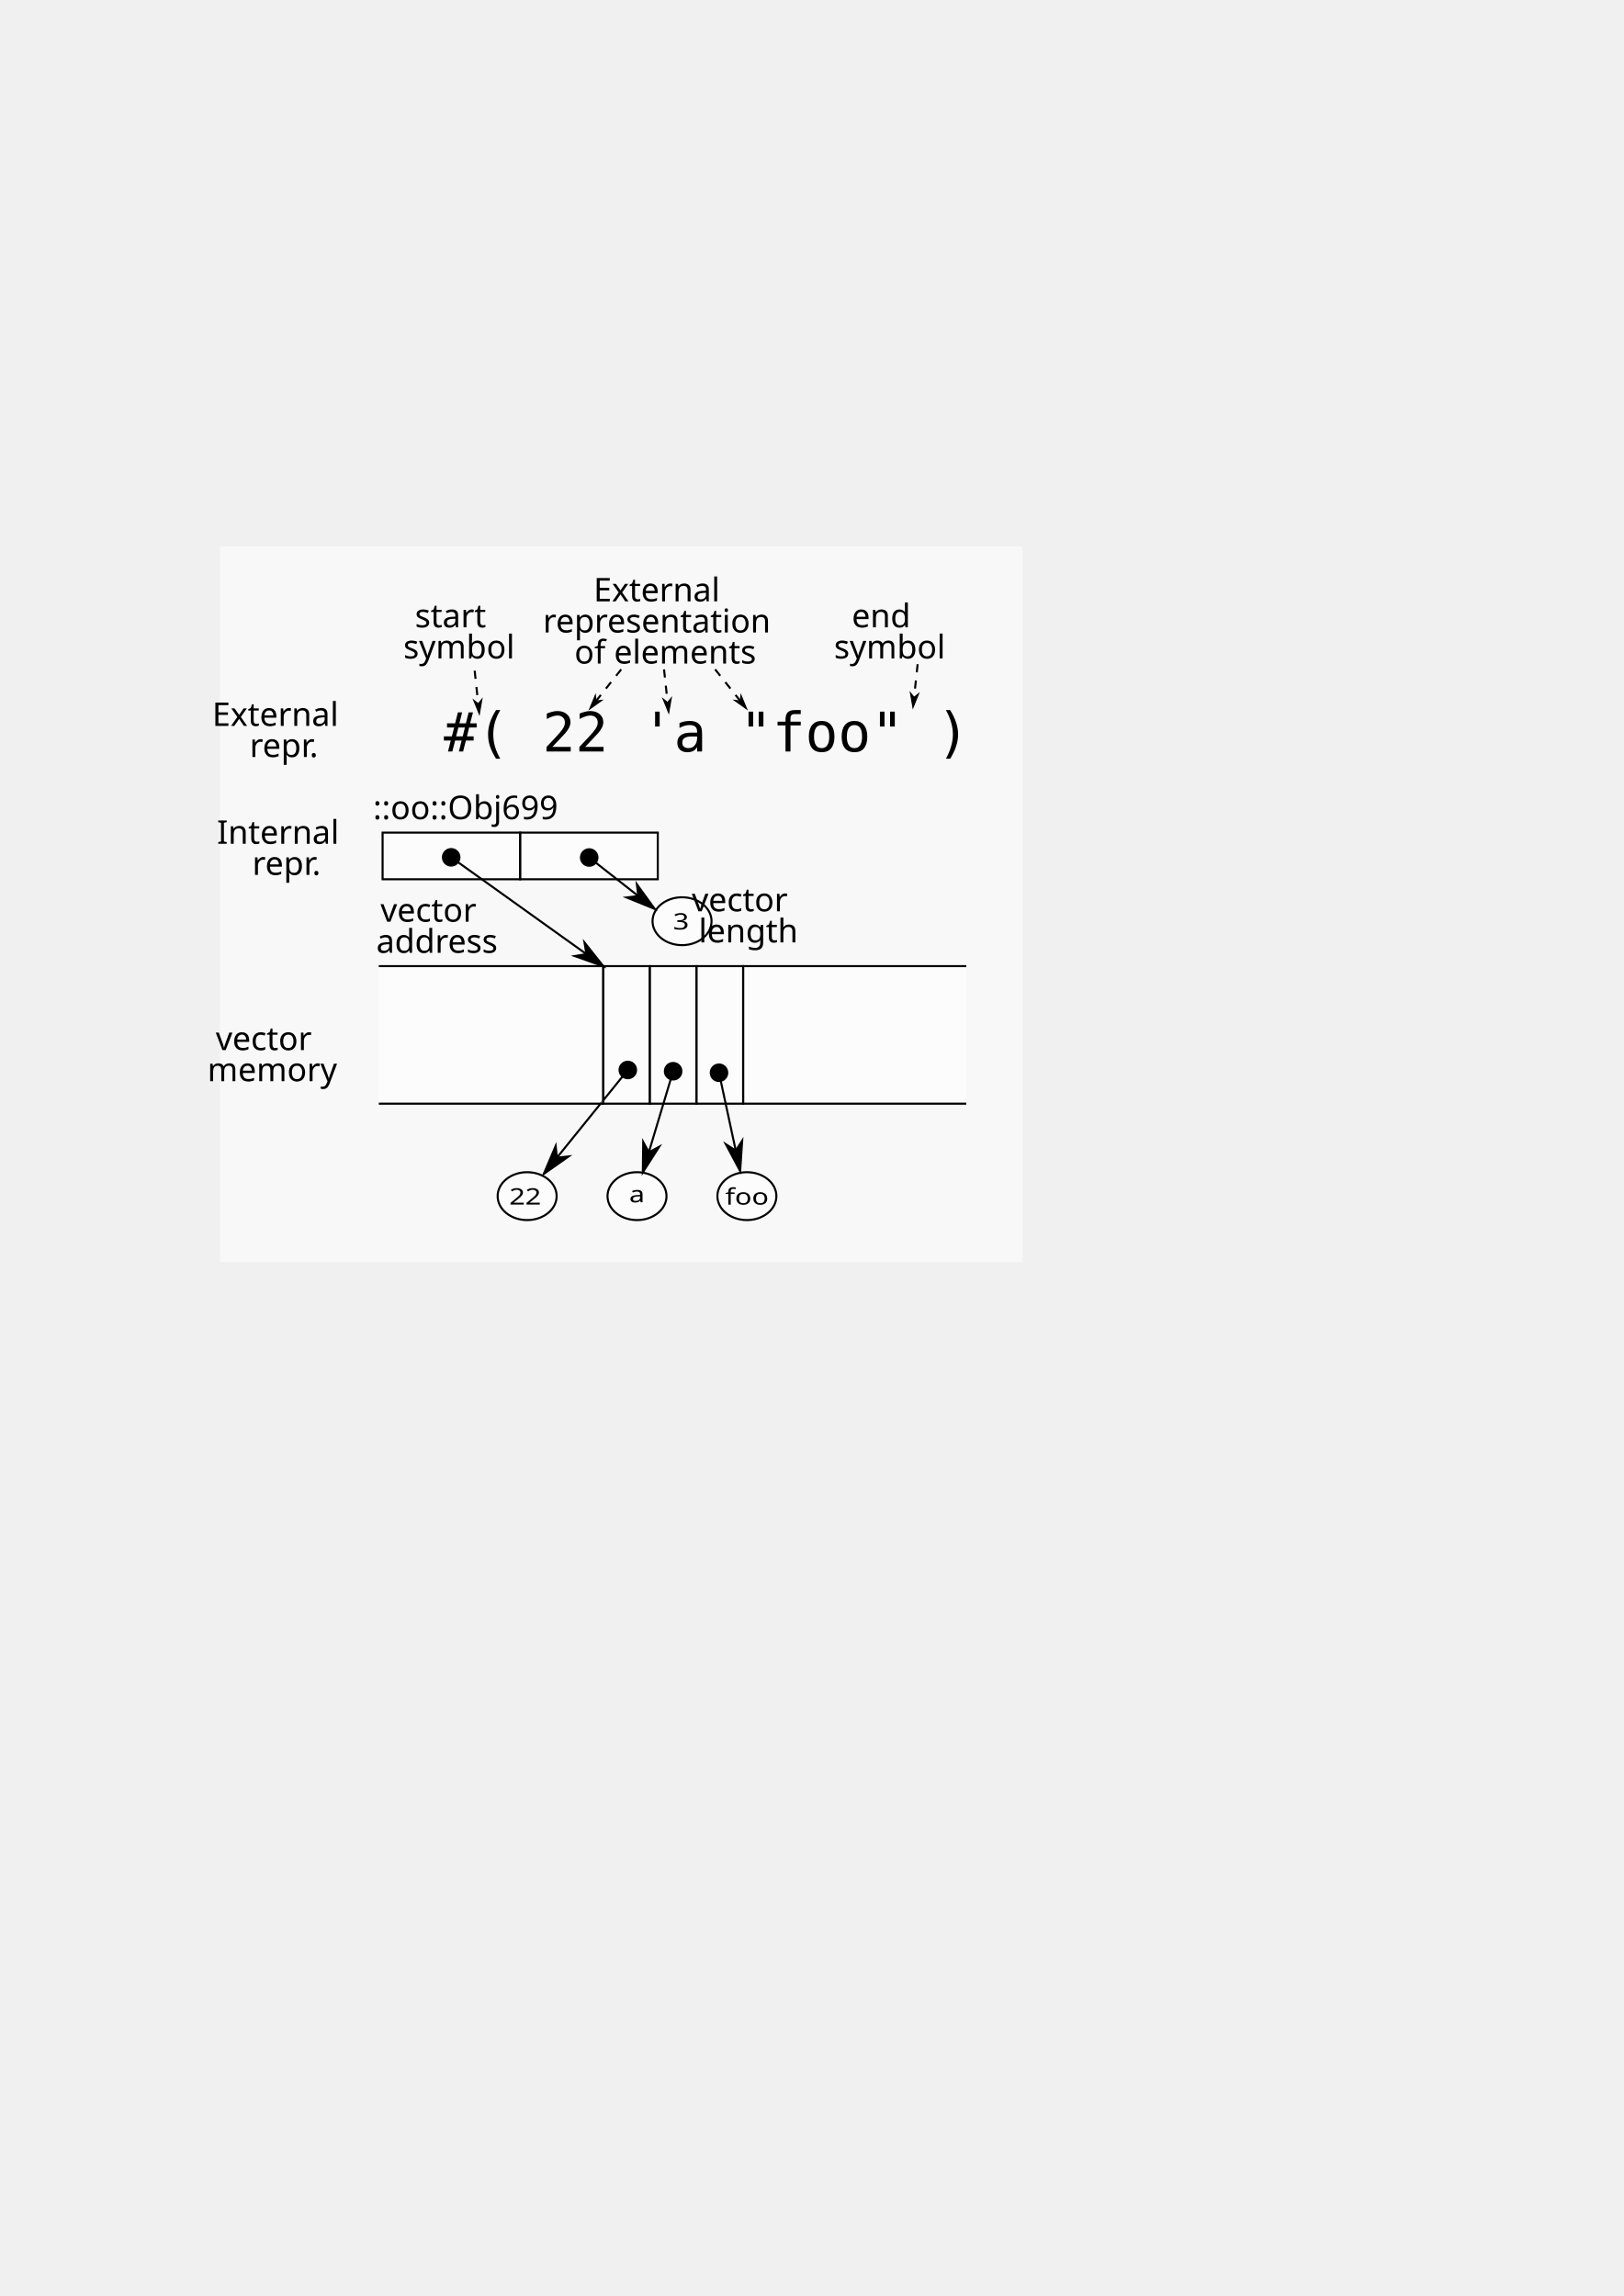
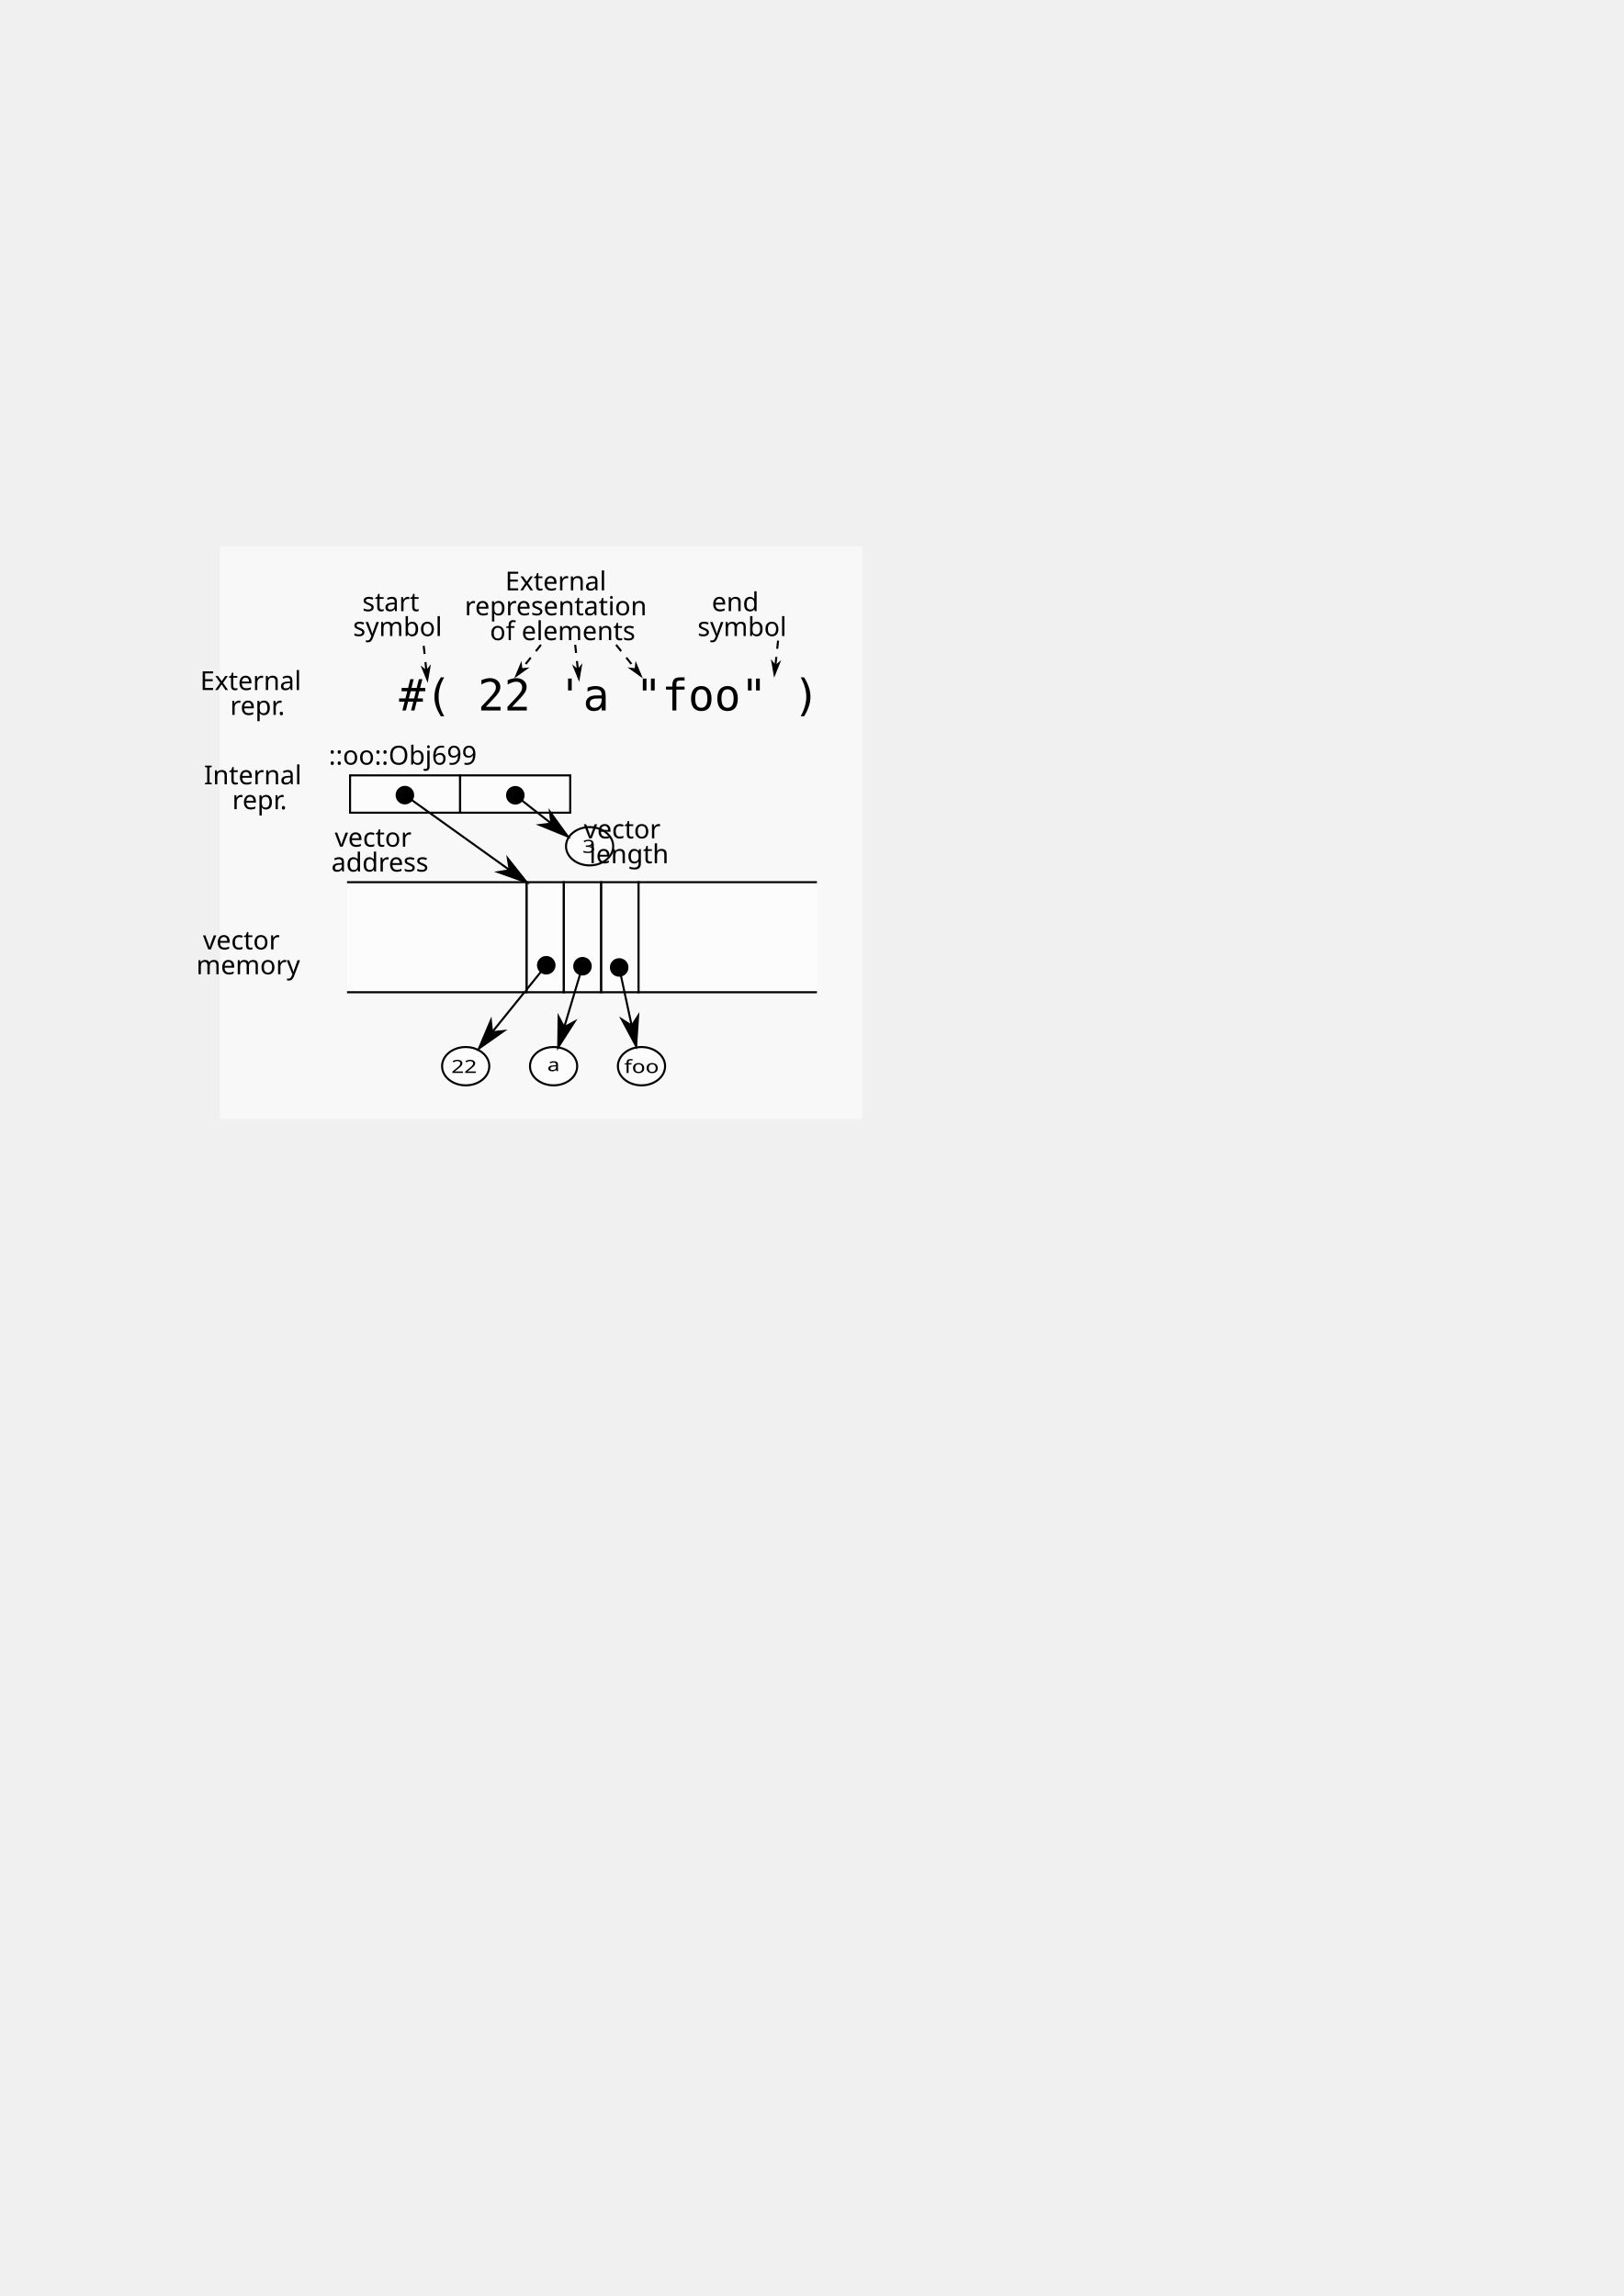
<svg xmlns="http://www.w3.org/2000/svg" width="210mm" height="297mm" viewBox="0 0 210 297" version="1.1" id="svg5">
  <defs id="defs2">
    <marker style="overflow:visible;" id="marker50661" refX="0.0" refY="0.0" orient="auto">
      <path transform="scale(0.4) rotate(180) translate(10,0)" style="fill-rule:evenodd;fill:context-stroke;stroke:context-stroke;stroke-width:1.0pt;" d="M 0.0,0.0 L 5.0,-5.0 L -12.5,0.0 L 5.0,5.0 L 0.0,0.0 z " id="path50409" />
    </marker>
    <marker style="overflow:visible;" id="Arrow1Mend" refX="0.0" refY="0.0" orient="auto">
      <path transform="scale(0.4) rotate(180) translate(10,0)" style="fill-rule:evenodd;fill:context-stroke;stroke:context-stroke;stroke-width:1.0pt;" d="M 0.0,0.0 L 5.0,-5.0 L -12.5,0.0 L 5.0,5.0 L 0.0,0.0 z " id="path13355" />
    </marker>
    <marker style="overflow:visible" id="DotM" refX="0.0" refY="0.0" orient="auto">
      <path transform="scale(0.4) translate(7.4, 1)" style="fill-rule:evenodd;fill:context-stroke;stroke:context-stroke;stroke-width:1.0pt" d="M -2.5,-1.0 C -2.5,1.76 -4.74,4.0 -7.5,4.0 C -10.26,4.0 -12.5,1.76 -12.5,-1.0 C -12.5,-3.76 -10.26,-6.0 -7.5,-6.0 C -4.74,-6.0 -2.5,-3.76 -2.5,-1.0 z " id="path13410" />
    </marker>
    <marker style="overflow:visible" id="DotL" refX="0.0" refY="0.0" orient="auto">
      <path transform="scale(0.8) translate(7.4, 1)" style="fill-rule:evenodd;fill:context-stroke;stroke:context-stroke;stroke-width:1.0pt" d="M -2.5,-1.0 C -2.5,1.76 -4.74,4.0 -7.5,4.0 C -10.26,4.0 -12.5,1.76 -12.5,-1.0 C -12.5,-3.76 -10.26,-6.0 -7.5,-6.0 C -4.74,-6.0 -2.5,-3.76 -2.5,-1.0 z " id="path13407" />
    </marker>
    <marker style="overflow:visible;" id="Arrow1Lend" refX="0.0" refY="0.0" orient="auto">
      <path transform="scale(0.8) rotate(180) translate(12.5,0)" style="fill-rule:evenodd;fill:context-stroke;stroke:context-stroke;stroke-width:1.0pt;" d="M 0.0,0.0 L 5.0,-5.0 L -12.5,0.0 L 5.0,5.0 L 0.0,0.0 z " id="path13349" />
    </marker>
    <marker style="overflow:visible" id="marker13616" refX="0.0" refY="0.0" orient="auto">
      <path transform="scale(0.8) translate(12.5,0)" style="fill-rule:evenodd;fill:context-stroke;stroke:context-stroke;stroke-width:1.0pt" d="M 0.0,0.0 L 5.0,-5.0 L -12.5,0.0 L 5.0,5.0 L 0.0,0.0 z " id="path13614" />
    </marker>
    <marker style="overflow:visible" id="Arrow1Lstart" refX="0.0" refY="0.0" orient="auto">
      <path transform="scale(0.8) translate(12.5,0)" style="fill-rule:evenodd;fill:context-stroke;stroke:context-stroke;stroke-width:1.0pt" d="M 0.0,0.0 L 5.0,-5.0 L -12.5,0.0 L 5.0,5.0 L 0.0,0.0 z " id="path13346" />
    </marker>
  </defs>
  <g id="layer1">
-     <rect style="fill:#ffffff;fill-opacity:0.5;stroke:none;stroke-width:0.265;stop-color:#000000" id="rect15644" width="103.82" height="92.574" x="28.437" y="70.682" />
-     <ellipse style="fill:#ffffff;fill-opacity:0.5;stroke:#000000;stroke-width:0.265;stop-color:#000000" id="ellipse15682" cx="-82.388" cy="154.727" rx="3.815" ry="3.097" transform="scale(-1,1)" />
-     <rect style="fill:#ffffff;fill-opacity:0.5;stroke:#000000;stroke-width:0.265;stop-color:#000000" id="rect15646" width="17.794" height="6.035" x="-142.768" y="78.011" transform="rotate(-90)" />
-     <rect style="fill:#ffffff;fill-opacity:0.5;stroke:#000000;stroke-width:0.265;stop-color:#000000" id="rect15648" width="17.794" height="6.035" x="-142.768" y="84.046" transform="rotate(-90)" />
-     <rect style="fill:#ffffff;fill-opacity:0.5;stroke:#000000;stroke-width:0.265;stop-color:#000000" id="rect15658" width="17.794" height="6.035" x="-142.768" y="90.081" transform="rotate(-90)" />
-     <ellipse style="fill:#ffffff;fill-opacity:0.5;stroke:#000000;stroke-width:0.265;stop-color:#000000" id="ellipse15670" cx="68.177" cy="154.727" rx="3.815" ry="3.097" />
-     <text xml:space="preserve" style="font-size:3.262px;line-height:0.95;font-family:sans-serif;-inkscape-font-specification:sans-serif;stroke-width:0.265" x="59.331" y="172.94" id="text15674" transform="scale(1.109883,0.9009959)">
-       <tspan id="tspan15672" style="stroke-width:0.265" x="59.331" y="172.94">22</tspan>
-     </text>
-     <path style="fill:none;stroke:#000000;stroke-width:0.265px;stroke-linecap:butt;stroke-linejoin:miter;stroke-opacity:1;marker-start:url(#DotL);marker-end:url(#Arrow1Lend)" d="M 81.185,138.424 70.353,151.823" id="path15680" />
-     <ellipse style="fill:#ffffff;fill-opacity:0.5;stroke:#000000;stroke-width:0.265;stop-color:#000000" id="ellipse15694" cx="96.599" cy="154.727" rx="3.815" ry="3.097" />
-     <text xml:space="preserve" style="font-size:3.262px;line-height:0.95;font-family:sans-serif;-inkscape-font-specification:sans-serif;stroke-width:0.265" x="84.512" y="172.944" id="text15686" transform="scale(1.109883,0.9009959)">
-       <tspan id="tspan15684" style="stroke-width:0.265" x="84.512" y="172.944">foo</tspan>
-     </text>
-     <path style="fill:none;stroke:#000000;stroke-width:0.265px;stroke-linecap:butt;stroke-linejoin:miter;stroke-opacity:1;marker-start:url(#DotL);marker-end:url(#Arrow1Lend)" d="M 87.053,138.591 83.149,151.61" id="path15692" />
-     <text xml:space="preserve" style="font-size:3.262px;line-height:0.95;font-family:sans-serif;-inkscape-font-specification:sans-serif;stroke-width:0.265" x="73.31" y="172.615" id="text15698" transform="scale(1.109883,0.9009959)">
-       <tspan id="tspan15696" style="stroke-width:0.265" x="73.31" y="172.615">a</tspan>
-     </text>
-     <path style="fill:none;stroke:#000000;stroke-width:0.265px;stroke-linecap:butt;stroke-linejoin:miter;stroke-opacity:1;marker-start:url(#DotL);marker-end:url(#Arrow1Lend)" d="m 92.996,138.786 2.725,12.657" id="path15704" />
-     <text xml:space="preserve" style="font-size:4.233px;line-height:0.95;font-family:sans-serif;-inkscape-font-specification:sans-serif;text-align:center;text-anchor:middle;stroke-width:0.265" x="39.808" y="109.151" id="text20979">
-       <tspan id="tspan20977" style="font-size:4.233px;text-align:center;text-anchor:middle;stroke-width:0.265" x="39.808" y="109.151">Internal</tspan>
-       <tspan style="font-size:4.233px;text-align:center;text-anchor:middle;stroke-width:0.265" x="39.808" y="113.173" id="tspan10319">repr.</tspan>
-     </text>
-     <text xml:space="preserve" style="font-size:4.233px;line-height:0.95;font-family:sans-serif;-inkscape-font-specification:sans-serif;text-align:center;text-anchor:middle;stroke-width:0.265" x="39.472" y="93.896" id="text27067">
-       <tspan id="tspan27065" style="font-size:4.233px;text-align:center;text-anchor:middle;stroke-width:0.265" x="39.472" y="93.896">External</tspan>
-       <tspan style="font-size:4.233px;text-align:center;text-anchor:middle;stroke-width:0.265" x="39.472" y="97.918" id="tspan27091">repr.</tspan>
-     </text>
-     <text xml:space="preserve" style="font-size:7.056px;line-height:0.95;font-family:Consolas;-inkscape-font-specification:Consolas;stroke-width:0.265" x="57.41" y="97.214" id="text7460">
-       <tspan id="tspan7458" style="stroke-width:0.265" x="57.41" y="97.214">#( 22 'a "foo" )</tspan>
-     </text>
-     <text xml:space="preserve" style="font-size:7.056px;line-height:0.95;font-family:Consolas;-inkscape-font-specification:Consolas;stroke-width:0.265" x="34.726" y="66.264" id="text45327">
-       <tspan id="tspan45325" style="stroke-width:0.265" x="34.726" y="66.264" />
-     </text>
-     <text xml:space="preserve" style="font-size:4.233px;line-height:0.95;font-family:sans-serif;-inkscape-font-specification:sans-serif;text-align:center;text-anchor:middle;stroke-width:0.265" x="62.119" y="81.147" id="text50087">
-       <tspan id="tspan50083" style="font-size:4.233px;text-align:center;text-anchor:middle;stroke-width:0.265" x="62.119" y="81.147">start</tspan>
-       <tspan style="font-size:4.233px;text-align:center;text-anchor:middle;stroke-width:0.265" x="62.119" y="85.168" id="tspan50085">symbol</tspan>
-     </text>
-     <text xml:space="preserve" style="font-size:4.233px;line-height:0.95;font-family:sans-serif;-inkscape-font-specification:sans-serif;text-align:center;text-anchor:middle;stroke-width:0.265" x="117.814" y="81.147" id="text50275">
-       <tspan id="tspan50271" style="font-size:4.233px;text-align:center;text-anchor:middle;stroke-width:0.265" x="117.814" y="81.147">end</tspan>
-       <tspan style="font-size:4.233px;text-align:center;text-anchor:middle;stroke-width:0.265" x="117.814" y="85.168" id="tspan50273">symbol</tspan>
-     </text>
-     <path style="fill:none;stroke:#000000;stroke-width:0.265;stroke-linecap:butt;stroke-linejoin:miter;stroke-opacity:1;marker-end:url(#marker50661);stroke-miterlimit:4;stroke-dasharray:1.058,1.058;stroke-dashoffset:0" d="m 61.39,86.755 0.575,5.346" id="path50379" />
-     <path style="fill:none;stroke:#000000;stroke-width:0.265;stroke-linecap:butt;stroke-linejoin:miter;stroke-miterlimit:4;stroke-dasharray:1.058,1.058;stroke-dashoffset:0;stroke-opacity:1;marker-end:url(#marker50661)" d="m 118.682,85.917 -0.575,5.346" id="path50749" />
-     <text xml:space="preserve" style="font-size:4.233px;line-height:0.95;font-family:sans-serif;-inkscape-font-specification:sans-serif;text-align:center;text-anchor:middle;stroke-width:0.265" x="88.792" y="77.792" id="text50755">
-       <tspan id="tspan50751" style="font-size:4.233px;text-align:center;text-anchor:middle;stroke-width:0.265" x="88.792" y="77.792">External</tspan>
-       <tspan style="font-size:4.233px;text-align:center;text-anchor:middle;stroke-width:0.265" x="88.792" y="81.813" id="tspan50753">representation</tspan>
-       <tspan style="font-size:4.233px;text-align:center;text-anchor:middle;stroke-width:0.265" x="88.792" y="85.835" id="tspan50779">of elements</tspan>
-     </text>
-     <path style="fill:none;stroke:#000000;stroke-width:0.265;stroke-linecap:butt;stroke-linejoin:miter;stroke-miterlimit:4;stroke-dasharray:1.058,1.058;stroke-dashoffset:0;stroke-opacity:1;marker-end:url(#marker50661)" d="m 85.882,86.588 0.575,5.346" id="path50861" />
-     <path style="fill:none;stroke:#000000;stroke-width:0.265;stroke-linecap:butt;stroke-linejoin:miter;stroke-miterlimit:4;stroke-dasharray:1.058,1.058;stroke-dashoffset:0;stroke-opacity:1;marker-end:url(#marker50661)" d="m 80.346,86.588 -3.918,4.918" id="path50863" />
-     <path style="fill:none;stroke:#000000;stroke-width:0.265;stroke-linecap:butt;stroke-linejoin:miter;stroke-miterlimit:4;stroke-dasharray:1.058,1.058;stroke-dashoffset:0;stroke-opacity:1;marker-end:url(#marker50661)" d="m 92.492,86.588 3.918,4.918" id="path51078" />
-     <rect style="fill:#ffffff;fill-opacity:0.5;stroke:#000000;stroke-width:0.265;stop-color:#000000" id="rect51386" width="17.794" height="6.035" x="-67.278" y="-113.738" transform="scale(-1)" />
-     <rect style="fill:#ffffff;fill-opacity:0.5;stroke:#000000;stroke-width:0.265;stop-color:#000000" id="rect51388" width="17.794" height="6.035" x="-85.073" y="-113.738" transform="scale(-1)" />
-     <path style="fill:none;stroke:#000000;stroke-width:0.265px;stroke-linecap:butt;stroke-linejoin:miter;stroke-opacity:1;marker-start:url(#DotL);marker-end:url(#Arrow1Lend)" d="m 58.37,110.912 19.641,14.061" id="path51390" />
-     <ellipse style="fill:#ffffff;fill-opacity:0.5;stroke:#000000;stroke-width:0.265;stop-color:#000000" id="ellipse51681" cx="88.211" cy="119.163" rx="3.815" ry="3.097" />
-     <text xml:space="preserve" style="font-size:3.262px;line-height:0.95;font-family:sans-serif;-inkscape-font-specification:sans-serif;stroke-width:0.265" x="78.431" y="133.443" id="text51685" transform="scale(1.109883,0.9009959)">
-       <tspan id="tspan51683" style="stroke-width:0.265" x="78.431" y="133.443">3</tspan>
-     </text>
-     <path style="fill:none;stroke:#000000;stroke-width:0.265px;stroke-linecap:butt;stroke-linejoin:miter;stroke-opacity:1;marker-start:url(#DotL);marker-end:url(#Arrow1Lend)" d="m 76.221,110.938 8.429,6.617" id="path51687" />
-     <text xml:space="preserve" style="font-size:4.233px;line-height:0.95;font-family:sans-serif;-inkscape-font-specification:sans-serif;text-align:center;text-anchor:middle;stroke-width:0.265" x="99.529" y="117.885" id="text51932">
-       <tspan id="tspan51928" style="font-size:4.233px;text-align:center;text-anchor:middle;stroke-width:0.265" x="99.529" y="117.885">vector</tspan>
-       <tspan style="font-size:4.233px;text-align:center;text-anchor:middle;stroke-width:0.265" x="99.529" y="121.907" id="tspan51930">length</tspan>
-     </text>
-     <text xml:space="preserve" style="font-size:4.233px;line-height:0.95;font-family:sans-serif;-inkscape-font-specification:sans-serif;text-align:center;text-anchor:middle;stroke-width:0.265" x="59.267" y="119.227" id="text52040">
-       <tspan id="tspan52036" style="font-size:4.233px;text-align:center;text-anchor:middle;stroke-width:0.265" x="59.267" y="119.227">vector</tspan>
-       <tspan style="font-size:4.233px;text-align:center;text-anchor:middle;stroke-width:0.265" x="59.267" y="123.249" id="tspan52038">address</tspan>
-     </text>
-     <path id="rect52144" style="fill:#ffffff;fill-opacity:0.5;stroke:#000000;stroke-width:0.265;stop-color:#000000" transform="rotate(-90)" d="M -142.768,124.965 V 96.116 h 17.794 v 28.85" />
-     <path id="rect52302" style="fill:#ffffff;fill-opacity:0.5;stroke:#000000;stroke-width:0.265;stop-color:#000000" transform="rotate(-90)" d="m -124.974,48.993 v 29.018 h -17.794 V 48.993" />
-     <text xml:space="preserve" style="font-size:4.233px;line-height:0.95;font-family:sans-serif;-inkscape-font-specification:sans-serif;text-align:center;text-anchor:middle;stroke-width:0.265" x="37.962" y="135.835" id="text52502">
-       <tspan id="tspan52498" style="font-size:4.233px;text-align:center;text-anchor:middle;stroke-width:0.265" x="37.962" y="135.835">vector</tspan>
-       <tspan style="font-size:4.233px;text-align:center;text-anchor:middle;stroke-width:0.265" x="37.962" y="139.857" id="tspan52500">memory</tspan>
-     </text>
-     <text xml:space="preserve" style="font-size:4.233px;line-height:0.95;font-family:sans-serif;-inkscape-font-specification:sans-serif;text-align:center;text-anchor:middle;stroke-width:0.265" x="62.958" y="105.964" id="text52891">
-       <tspan style="font-size:4.233px;text-align:center;text-anchor:middle;stroke-width:0.265" x="62.958" y="105.964" id="tspan52889">::oo::Obj699</tspan>
-     </text>
+     <g id="g1063" transform="matrix(0.8,0,0,0.8,5.687465,14.13642)" style="stroke-width:1.25">
+       <g id="g999" style="stroke-width:1.25">
+         <rect style="fill:#ffffff;fill-opacity:0.5;stroke:none;stroke-width:0.331;stop-color:#000000" id="rect15644" width="103.82" height="92.574" x="28.437" y="70.682" />
+         <ellipse style="fill:#ffffff;fill-opacity:0.5;stroke:#000000;stroke-width:0.331;stop-color:#000000" id="ellipse15682" cx="-82.388" cy="154.727" rx="3.815" ry="3.097" transform="scale(-1,1)" />
+         <rect style="fill:#ffffff;fill-opacity:0.5;stroke:#000000;stroke-width:0.331;stop-color:#000000" id="rect15646" width="17.794" height="6.035" x="-142.768" y="78.011" transform="rotate(-90)" />
+         <rect style="fill:#ffffff;fill-opacity:0.5;stroke:#000000;stroke-width:0.331;stop-color:#000000" id="rect15648" width="17.794" height="6.035" x="-142.768" y="84.046" transform="rotate(-90)" />
+         <rect style="fill:#ffffff;fill-opacity:0.5;stroke:#000000;stroke-width:0.331;stop-color:#000000" id="rect15658" width="17.794" height="6.035" x="-142.768" y="90.081" transform="rotate(-90)" />
+         <ellipse style="fill:#ffffff;fill-opacity:0.5;stroke:#000000;stroke-width:0.331;stop-color:#000000" id="ellipse15670" cx="68.177" cy="154.727" rx="3.815" ry="3.097" />
+         <text xml:space="preserve" style="font-size:3.262px;line-height:0.95;font-family:sans-serif;-inkscape-font-specification:sans-serif;stroke-width:0.331" x="59.331" y="172.94" id="text15674" transform="scale(1.109883,0.9009959)">
+           <tspan id="tspan15672" style="stroke-width:0.331" x="59.331" y="172.94">22</tspan>
+         </text>
+         <path style="fill:none;stroke:#000000;stroke-width:0.331px;stroke-linecap:butt;stroke-linejoin:miter;stroke-opacity:1;marker-start:url(#DotL);marker-end:url(#Arrow1Lend)" d="M 81.185,138.424 70.353,151.823" id="path15680" />
+         <ellipse style="fill:#ffffff;fill-opacity:0.5;stroke:#000000;stroke-width:0.331;stop-color:#000000" id="ellipse15694" cx="96.599" cy="154.727" rx="3.815" ry="3.097" />
+         <text xml:space="preserve" style="font-size:3.262px;line-height:0.95;font-family:sans-serif;-inkscape-font-specification:sans-serif;stroke-width:0.331" x="84.512" y="172.944" id="text15686" transform="scale(1.109883,0.9009959)">
+           <tspan id="tspan15684" style="stroke-width:0.331" x="84.512" y="172.944">foo</tspan>
+         </text>
+         <path style="fill:none;stroke:#000000;stroke-width:0.331px;stroke-linecap:butt;stroke-linejoin:miter;stroke-opacity:1;marker-start:url(#DotL);marker-end:url(#Arrow1Lend)" d="M 87.053,138.591 83.149,151.61" id="path15692" />
+         <text xml:space="preserve" style="font-size:3.262px;line-height:0.95;font-family:sans-serif;-inkscape-font-specification:sans-serif;stroke-width:0.331" x="73.31" y="172.615" id="text15698" transform="scale(1.109883,0.9009959)">
+           <tspan id="tspan15696" style="stroke-width:0.331" x="73.31" y="172.615">a</tspan>
+         </text>
+         <path style="fill:none;stroke:#000000;stroke-width:0.331px;stroke-linecap:butt;stroke-linejoin:miter;stroke-opacity:1;marker-start:url(#DotL);marker-end:url(#Arrow1Lend)" d="m 92.996,138.786 2.725,12.657" id="path15704" />
+         <text xml:space="preserve" style="font-size:4.233px;line-height:0.95;font-family:sans-serif;-inkscape-font-specification:sans-serif;text-align:center;text-anchor:middle;stroke-width:0.331" x="39.808" y="109.151" id="text20979">
+           <tspan id="tspan20977" style="font-size:4.233px;text-align:center;text-anchor:middle;stroke-width:0.331" x="39.808" y="109.151">Internal</tspan>
+           <tspan style="font-size:4.233px;text-align:center;text-anchor:middle;stroke-width:0.331" x="39.808" y="113.173" id="tspan10319">repr.</tspan>
+         </text>
+         <text xml:space="preserve" style="font-size:4.233px;line-height:0.95;font-family:sans-serif;-inkscape-font-specification:sans-serif;text-align:center;text-anchor:middle;stroke-width:0.331" x="39.472" y="93.896" id="text27067">
+           <tspan id="tspan27065" style="font-size:4.233px;text-align:center;text-anchor:middle;stroke-width:0.331" x="39.472" y="93.896">External</tspan>
+           <tspan style="font-size:4.233px;text-align:center;text-anchor:middle;stroke-width:0.331" x="39.472" y="97.918" id="tspan27091">repr.</tspan>
+         </text>
+         <text xml:space="preserve" style="font-size:7.056px;line-height:0.95;font-family:Consolas;-inkscape-font-specification:Consolas;stroke-width:0.331" x="57.41" y="97.214" id="text7460">
+           <tspan id="tspan7458" style="stroke-width:0.331" x="57.41" y="97.214">#( 22 'a "foo" )</tspan>
+         </text>
+         <text xml:space="preserve" style="font-size:7.056px;line-height:0.95;font-family:Consolas;-inkscape-font-specification:Consolas;stroke-width:0.331" x="34.726" y="66.264" id="text45327">
+           <tspan id="tspan45325" style="stroke-width:0.331" x="34.726" y="66.264" />
+         </text>
+         <text xml:space="preserve" style="font-size:4.233px;line-height:0.95;font-family:sans-serif;-inkscape-font-specification:sans-serif;text-align:center;text-anchor:middle;stroke-width:0.331" x="62.119" y="81.147" id="text50087">
+           <tspan id="tspan50083" style="font-size:4.233px;text-align:center;text-anchor:middle;stroke-width:0.331" x="62.119" y="81.147">start</tspan>
+           <tspan style="font-size:4.233px;text-align:center;text-anchor:middle;stroke-width:0.331" x="62.119" y="85.168" id="tspan50085">symbol</tspan>
+         </text>
+         <text xml:space="preserve" style="font-size:4.233px;line-height:0.95;font-family:sans-serif;-inkscape-font-specification:sans-serif;text-align:center;text-anchor:middle;stroke-width:0.331" x="117.814" y="81.147" id="text50275">
+           <tspan id="tspan50271" style="font-size:4.233px;text-align:center;text-anchor:middle;stroke-width:0.331" x="117.814" y="81.147">end</tspan>
+           <tspan style="font-size:4.233px;text-align:center;text-anchor:middle;stroke-width:0.331" x="117.814" y="85.168" id="tspan50273">symbol</tspan>
+         </text>
+         <path style="fill:none;stroke:#000000;stroke-width:0.331;stroke-linecap:butt;stroke-linejoin:miter;stroke-miterlimit:4;stroke-dasharray:1.323, 1.323;stroke-dashoffset:0;stroke-opacity:1;marker-end:url(#marker50661)" d="m 61.39,86.755 0.575,5.346" id="path50379" />
+         <path style="fill:none;stroke:#000000;stroke-width:0.331;stroke-linecap:butt;stroke-linejoin:miter;stroke-miterlimit:4;stroke-dasharray:1.323, 1.323;stroke-dashoffset:0;stroke-opacity:1;marker-end:url(#marker50661)" d="m 118.682,85.917 -0.575,5.346" id="path50749" />
+         <text xml:space="preserve" style="font-size:4.233px;line-height:0.95;font-family:sans-serif;-inkscape-font-specification:sans-serif;text-align:center;text-anchor:middle;stroke-width:0.331" x="88.792" y="77.792" id="text50755">
+           <tspan id="tspan50751" style="font-size:4.233px;text-align:center;text-anchor:middle;stroke-width:0.331" x="88.792" y="77.792">External</tspan>
+           <tspan style="font-size:4.233px;text-align:center;text-anchor:middle;stroke-width:0.331" x="88.792" y="81.813" id="tspan50753">representation</tspan>
+           <tspan style="font-size:4.233px;text-align:center;text-anchor:middle;stroke-width:0.331" x="88.792" y="85.835" id="tspan50779">of elements</tspan>
+         </text>
+         <path style="fill:none;stroke:#000000;stroke-width:0.331;stroke-linecap:butt;stroke-linejoin:miter;stroke-miterlimit:4;stroke-dasharray:1.323, 1.323;stroke-dashoffset:0;stroke-opacity:1;marker-end:url(#marker50661)" d="m 85.882,86.588 0.575,5.346" id="path50861" />
+         <path style="fill:none;stroke:#000000;stroke-width:0.331;stroke-linecap:butt;stroke-linejoin:miter;stroke-miterlimit:4;stroke-dasharray:1.323, 1.323;stroke-dashoffset:0;stroke-opacity:1;marker-end:url(#marker50661)" d="m 80.346,86.588 -3.918,4.918" id="path50863" />
+         <path style="fill:none;stroke:#000000;stroke-width:0.331;stroke-linecap:butt;stroke-linejoin:miter;stroke-miterlimit:4;stroke-dasharray:1.323, 1.323;stroke-dashoffset:0;stroke-opacity:1;marker-end:url(#marker50661)" d="m 92.492,86.588 3.918,4.918" id="path51078" />
+         <rect style="fill:#ffffff;fill-opacity:0.5;stroke:#000000;stroke-width:0.331;stop-color:#000000" id="rect51386" width="17.794" height="6.035" x="-67.278" y="-113.738" transform="scale(-1)" />
+         <rect style="fill:#ffffff;fill-opacity:0.5;stroke:#000000;stroke-width:0.331;stop-color:#000000" id="rect51388" width="17.794" height="6.035" x="-85.073" y="-113.738" transform="scale(-1)" />
+         <path style="fill:none;stroke:#000000;stroke-width:0.331px;stroke-linecap:butt;stroke-linejoin:miter;stroke-opacity:1;marker-start:url(#DotL);marker-end:url(#Arrow1Lend)" d="m 58.37,110.912 19.641,14.061" id="path51390" />
+         <ellipse style="fill:#ffffff;fill-opacity:0.5;stroke:#000000;stroke-width:0.331;stop-color:#000000" id="ellipse51681" cx="88.211" cy="119.163" rx="3.815" ry="3.097" />
+         <text xml:space="preserve" style="font-size:3.262px;line-height:0.95;font-family:sans-serif;-inkscape-font-specification:sans-serif;stroke-width:0.331" x="78.431" y="133.443" id="text51685" transform="scale(1.109883,0.9009959)">
+           <tspan id="tspan51683" style="stroke-width:0.331" x="78.431" y="133.443">3</tspan>
+         </text>
+         <path style="fill:none;stroke:#000000;stroke-width:0.331px;stroke-linecap:butt;stroke-linejoin:miter;stroke-opacity:1;marker-start:url(#DotL);marker-end:url(#Arrow1Lend)" d="m 76.221,110.938 8.429,6.617" id="path51687" />
+         <text xml:space="preserve" style="font-size:4.233px;line-height:0.95;font-family:sans-serif;-inkscape-font-specification:sans-serif;text-align:center;text-anchor:middle;stroke-width:0.331" x="99.529" y="117.885" id="text51932">
+           <tspan id="tspan51928" style="font-size:4.233px;text-align:center;text-anchor:middle;stroke-width:0.331" x="99.529" y="117.885">vector</tspan>
+           <tspan style="font-size:4.233px;text-align:center;text-anchor:middle;stroke-width:0.331" x="99.529" y="121.907" id="tspan51930">length</tspan>
+         </text>
+         <text xml:space="preserve" style="font-size:4.233px;line-height:0.95;font-family:sans-serif;-inkscape-font-specification:sans-serif;text-align:center;text-anchor:middle;stroke-width:0.331" x="59.267" y="119.227" id="text52040">
+           <tspan id="tspan52036" style="font-size:4.233px;text-align:center;text-anchor:middle;stroke-width:0.331" x="59.267" y="119.227">vector</tspan>
+           <tspan style="font-size:4.233px;text-align:center;text-anchor:middle;stroke-width:0.331" x="59.267" y="123.249" id="tspan52038">address</tspan>
+         </text>
+         <path id="rect52144" style="fill:#ffffff;fill-opacity:0.5;stroke:#000000;stroke-width:0.331;stop-color:#000000" transform="rotate(-90)" d="M -142.768,124.965 V 96.116 h 17.794 v 28.85" />
+         <path id="rect52302" style="fill:#ffffff;fill-opacity:0.5;stroke:#000000;stroke-width:0.331;stop-color:#000000" transform="rotate(-90)" d="m -124.974,48.993 v 29.018 h -17.794 V 48.993" />
+         <text xml:space="preserve" style="font-size:4.233px;line-height:0.95;font-family:sans-serif;-inkscape-font-specification:sans-serif;text-align:center;text-anchor:middle;stroke-width:0.331" x="37.962" y="135.835" id="text52502">
+           <tspan id="tspan52498" style="font-size:4.233px;text-align:center;text-anchor:middle;stroke-width:0.331" x="37.962" y="135.835">vector</tspan>
+           <tspan style="font-size:4.233px;text-align:center;text-anchor:middle;stroke-width:0.331" x="37.962" y="139.857" id="tspan52500">memory</tspan>
+         </text>
+         <text xml:space="preserve" style="font-size:4.233px;line-height:0.95;font-family:sans-serif;-inkscape-font-specification:sans-serif;text-align:center;text-anchor:middle;stroke-width:0.331" x="62.958" y="105.964" id="text52891">
+           <tspan style="font-size:4.233px;text-align:center;text-anchor:middle;stroke-width:0.331" x="62.958" y="105.964" id="tspan52889">::oo::Obj699</tspan>
+         </text>
+       </g>
+     </g>
  </g>
</svg>
